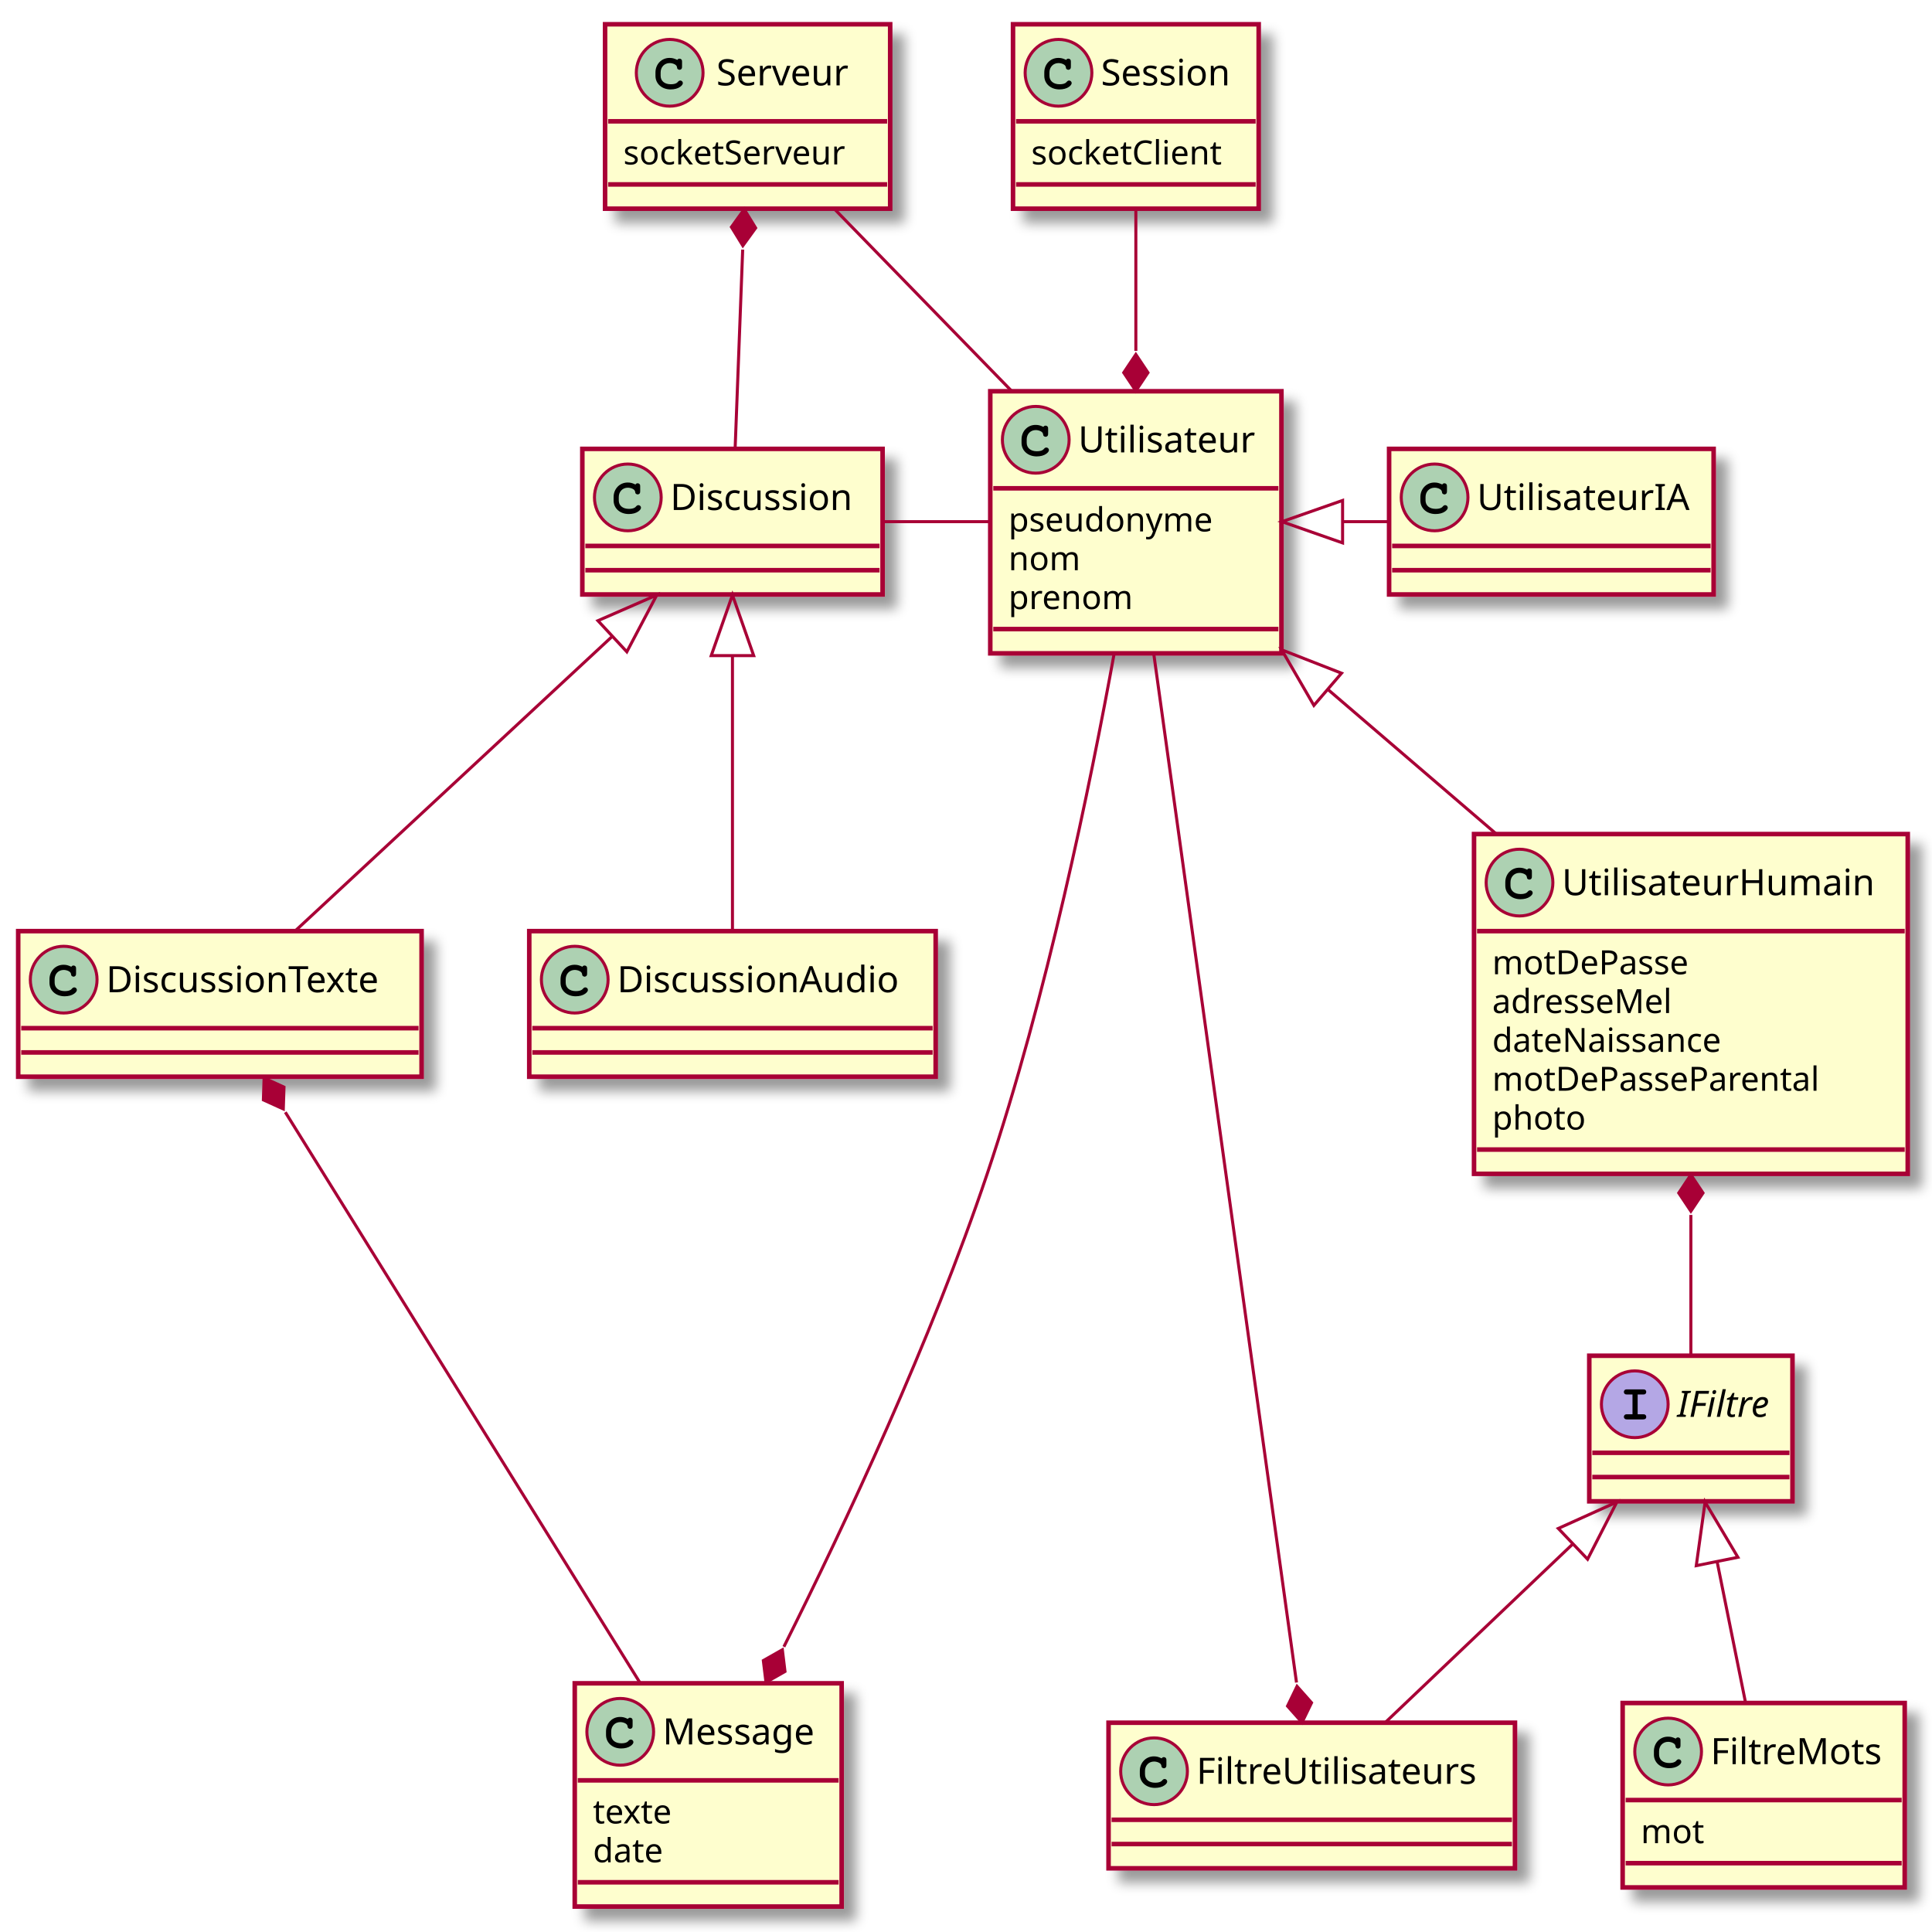
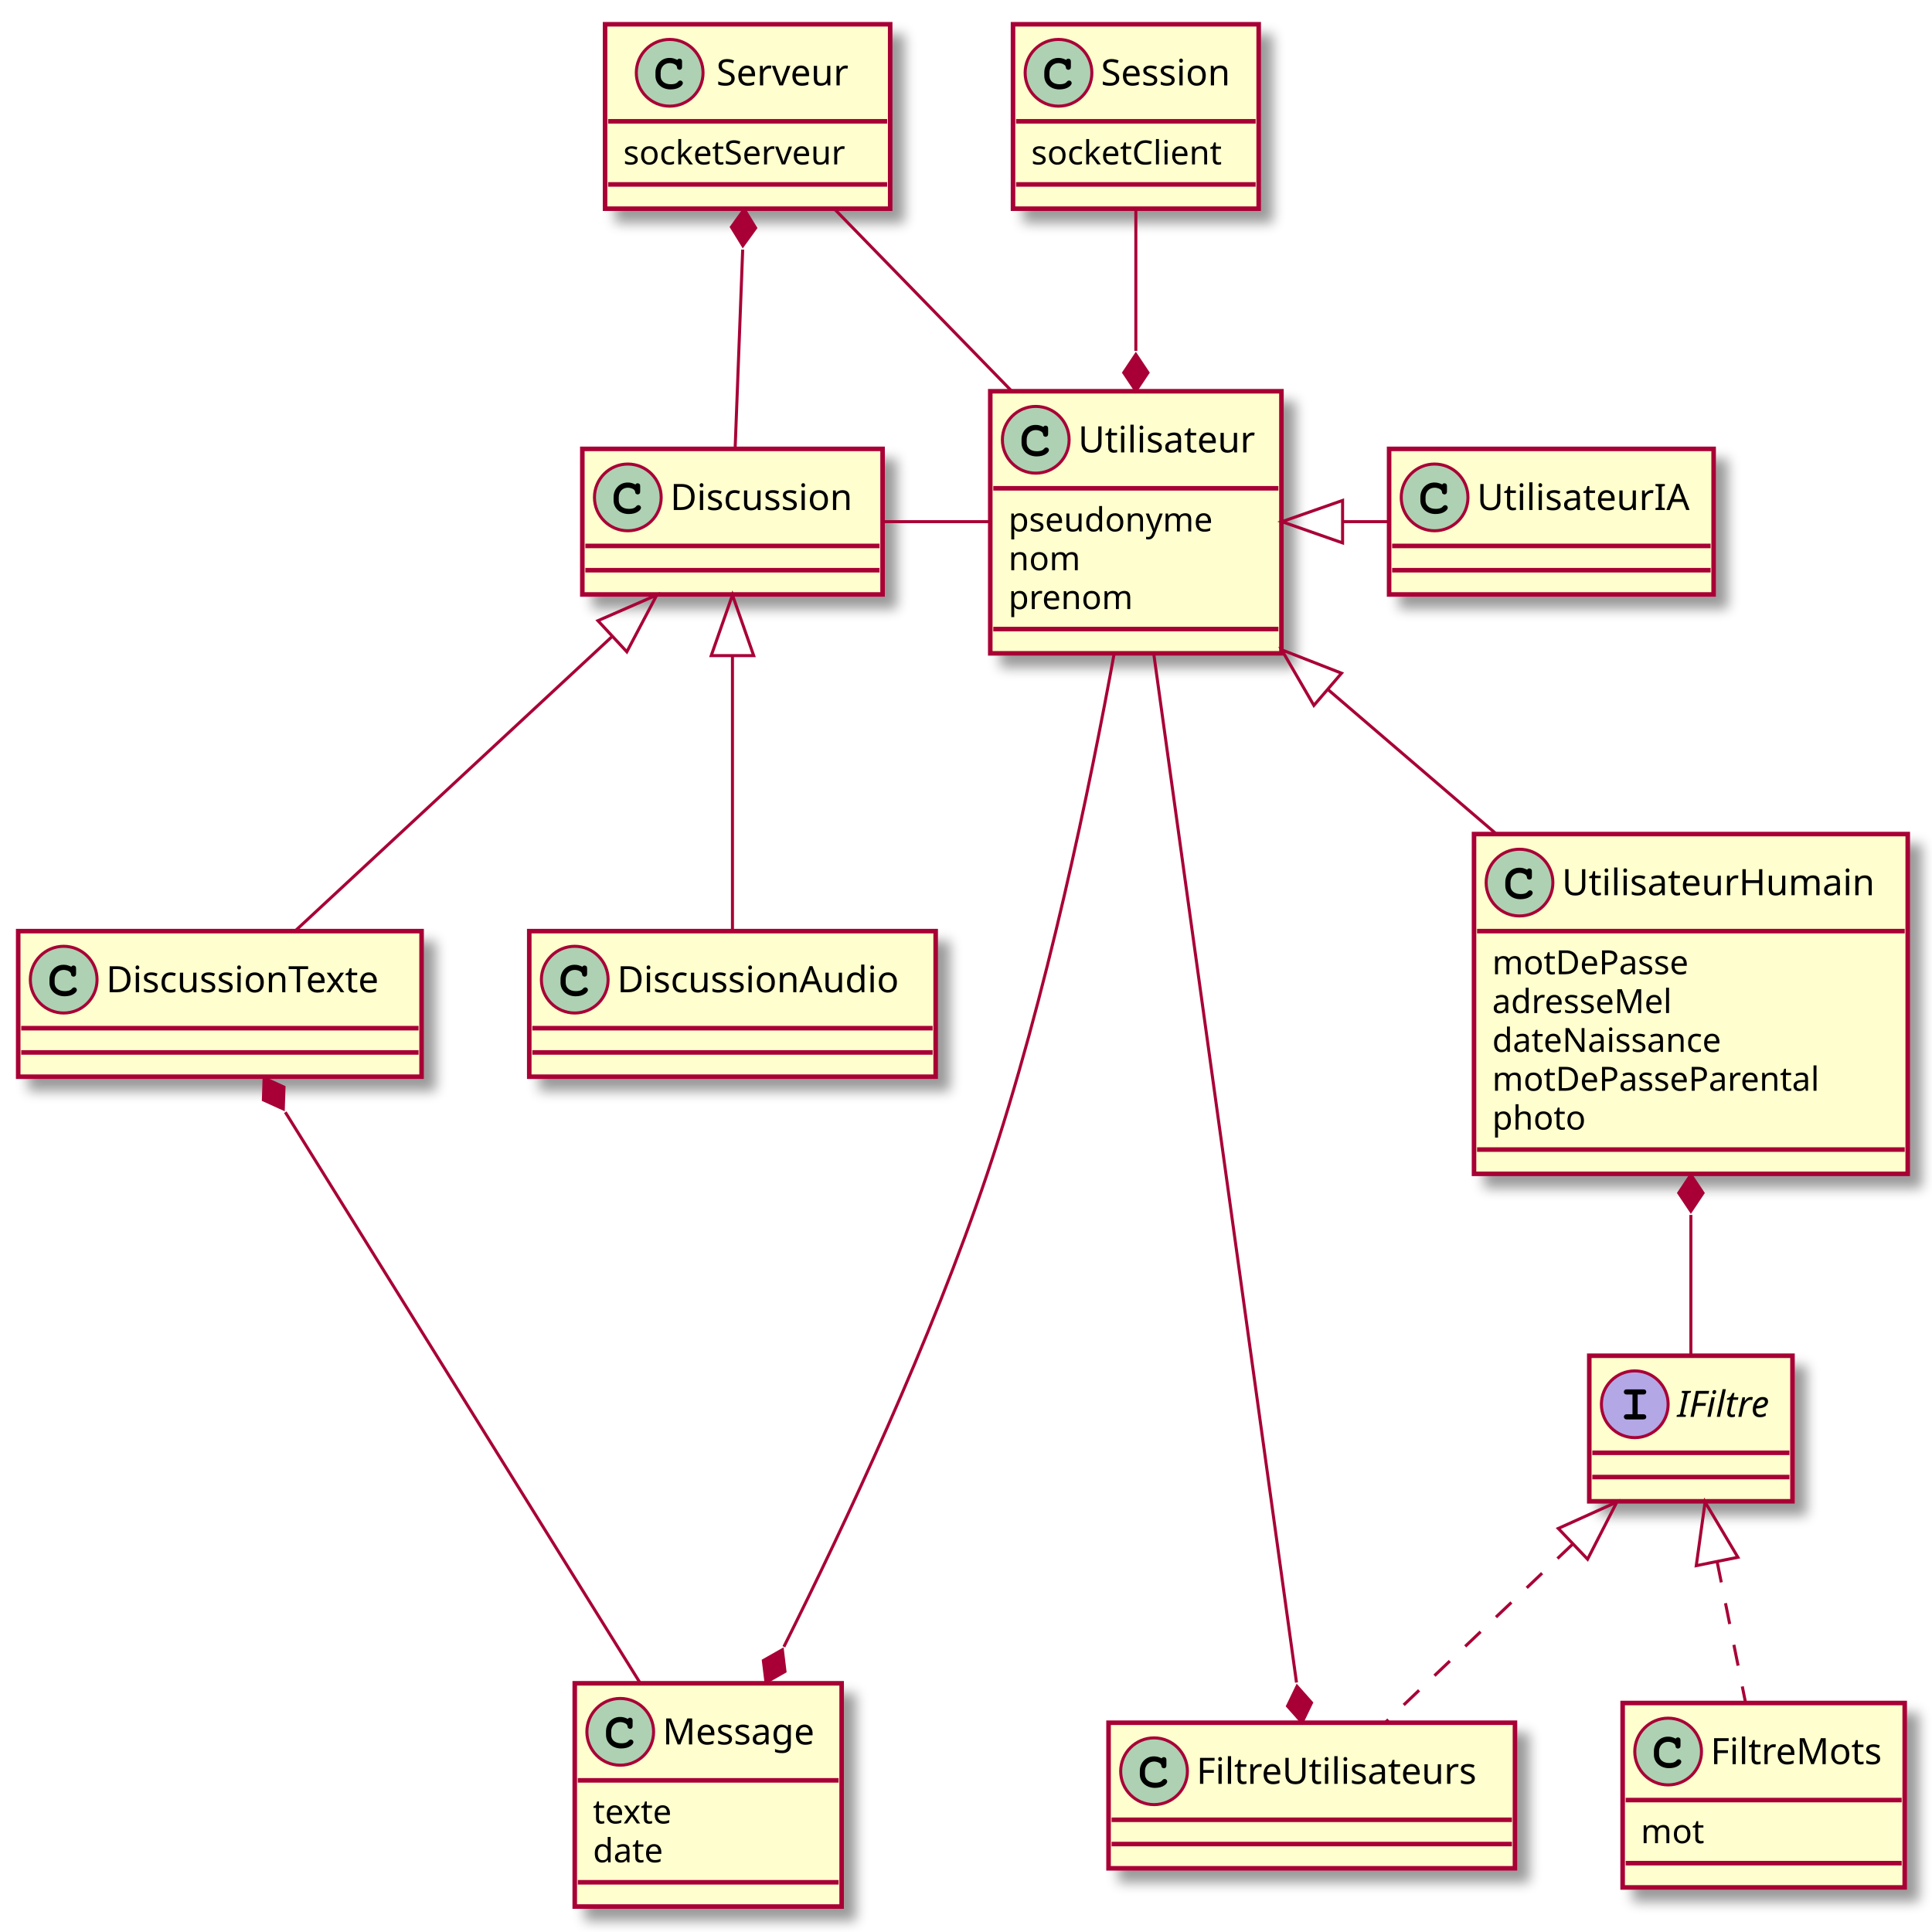
<svg xmlns="http://www.w3.org/2000/svg" contentScriptType="application/ecmascript" contentStyleType="text/css" height="637px" preserveAspectRatio="none" style="width:637px;height:637px;" version="1.1" viewBox="0 0 637 637" width="637px" zoomAndPan="magnify">
  <defs>
-     <filter height="300%" id="f5nbno1" width="300%" x="-1" y="-1">
+     <filter height="300%" id="fu86f4n" width="300%" x="-1" y="-1">
      <feGaussianBlur result="blurOut" stdDeviation="2.0" />
      <feColorMatrix in="blurOut" result="blurOut2" type="matrix" values="0 0 0 0 0 0 0 0 0 0 0 0 0 0 0 0 0 0 .4 0" />
      <feOffset dx="4.0" dy="4.0" in="blurOut2" result="blurOut3" />
      <feBlend in="SourceGraphic" in2="blurOut3" mode="normal" />
    </filter>
  </defs>
  <g>
-     <rect fill="#FEFECE" filter="url(#f5nbno1)" height="48" style="stroke: #A80036; stroke-width: 1.5;" width="67" x="524" y="447" />
+     <rect fill="#FEFECE" filter="url(#fu86f4n)" height="48" style="stroke: #A80036; stroke-width: 1.5;" width="67" x="524" y="447" />
    <ellipse cx="539" cy="463" fill="#B4A7E5" rx="11" ry="11" style="stroke: #A80036; stroke-width: 1.0;" />
    <path d="M539.953,459.781 L539.953,466.297 L541.672,466.297 C542.125,466.297 542.266,466.328 542.438,466.453 C542.672,466.625 542.781,466.875 542.781,467.156 C542.781,467.719 542.422,468 541.672,468 L536.531,468 C536.125,468 535.922,467.953 535.766,467.828 C535.547,467.672 535.406,467.406 535.406,467.156 C535.406,466.859 535.562,466.578 535.812,466.422 C535.969,466.312 536.094,466.297 536.531,466.297 L538.25,466.297 L538.25,459.781 L536.531,459.781 C536.109,459.781 535.922,459.75 535.766,459.641 C535.547,459.469 535.406,459.219 535.406,458.938 C535.406,458.656 535.562,458.359 535.812,458.203 C535.969,458.109 536.094,458.094 536.531,458.094 L541.672,458.094 C542.125,458.094 542.266,458.125 542.438,458.234 C542.672,458.406 542.781,458.672 542.781,458.938 C542.781,459.234 542.641,459.516 542.375,459.672 C542.25,459.75 542.062,459.781 541.672,459.781 Z " />
    <text fill="#000000" font-family="sans-serif" font-size="12" font-style="italic" lengthAdjust="spacingAndGlyphs" textLength="35" x="553" y="467.154">IFiltre</text>
    <line style="stroke: #A80036; stroke-width: 1.5;" x1="525" x2="590" y1="479" y2="479" />
    <line style="stroke: #A80036; stroke-width: 1.5;" x1="525" x2="590" y1="487" y2="487" />
-     <rect fill="#FEFECE" filter="url(#f5nbno1)" height="60.805" style="stroke: #A80036; stroke-width: 1.5;" width="93" x="535" y="561.5" />
+     <rect fill="#FEFECE" filter="url(#fu86f4n)" height="60.805" style="stroke: #A80036; stroke-width: 1.5;" width="93" x="535" y="561.5" />
    <ellipse cx="550" cy="577.5" fill="#ADD1B2" rx="11" ry="11" style="stroke: #A80036; stroke-width: 1.0;" />
    <path d="M552.344,573.172 L552.516,573.25 C552.734,572.938 552.938,572.844 553.234,572.844 C553.531,572.844 553.812,572.984 553.969,573.25 C554.062,573.406 554.078,573.531 554.078,573.969 L554.078,575.391 C554.078,575.812 554.047,576 553.938,576.156 C553.766,576.375 553.5,576.516 553.234,576.516 C553.016,576.516 552.781,576.406 552.641,576.266 C552.5,576.141 552.469,576.016 552.406,575.609 C552.312,575.203 552.141,574.984 551.656,574.703 C551.188,574.453 550.578,574.297 550,574.297 C548.266,574.297 547.016,575.609 547.016,577.391 L547.016,578.484 C547.016,580.188 548.312,581.281 550.359,581.281 C551.125,581.281 551.812,581.156 552.234,580.891 C552.422,580.797 552.422,580.797 552.875,580.312 C553.062,580.125 553.266,580.047 553.484,580.047 C553.953,580.047 554.344,580.438 554.344,580.891 C554.344,581.281 554.016,581.734 553.438,582.141 C552.688,582.688 551.531,582.984 550.312,582.984 C547.422,582.984 545.312,581.094 545.312,578.516 L545.312,577.391 C545.312,574.672 547.312,572.594 549.938,572.594 C550.812,572.594 551.406,572.734 552.344,573.172 Z " />
    <text fill="#000000" font-family="sans-serif" font-size="12" lengthAdjust="spacingAndGlyphs" textLength="61" x="564" y="581.654">FiltreMots</text>
    <line style="stroke: #A80036; stroke-width: 1.5;" x1="536" x2="627" y1="593.5" y2="593.5" />
    <text fill="#000000" font-family="sans-serif" font-size="11" lengthAdjust="spacingAndGlyphs" textLength="22" x="541" y="607.71">mot</text>
    <line style="stroke: #A80036; stroke-width: 1.5;" x1="536" x2="627" y1="614.305" y2="614.305" />
-     <rect fill="#FEFECE" filter="url(#f5nbno1)" height="48" style="stroke: #A80036; stroke-width: 1.5;" width="134" x="365.5" y="568" />
+     <rect fill="#FEFECE" filter="url(#fu86f4n)" height="48" style="stroke: #A80036; stroke-width: 1.5;" width="134" x="365.5" y="568" />
    <ellipse cx="380.5" cy="584" fill="#ADD1B2" rx="11" ry="11" style="stroke: #A80036; stroke-width: 1.0;" />
    <path d="M382.844,579.672 L383.016,579.75 C383.234,579.438 383.438,579.344 383.734,579.344 C384.031,579.344 384.312,579.484 384.469,579.75 C384.562,579.906 384.578,580.031 384.578,580.469 L384.578,581.891 C384.578,582.312 384.547,582.5 384.438,582.656 C384.266,582.875 384,583.016 383.734,583.016 C383.516,583.016 383.281,582.906 383.141,582.766 C383,582.641 382.969,582.516 382.906,582.109 C382.812,581.703 382.641,581.484 382.156,581.203 C381.688,580.953 381.078,580.797 380.5,580.797 C378.766,580.797 377.516,582.109 377.516,583.891 L377.516,584.984 C377.516,586.688 378.812,587.781 380.859,587.781 C381.625,587.781 382.312,587.656 382.734,587.391 C382.922,587.297 382.922,587.297 383.375,586.812 C383.562,586.625 383.766,586.547 383.984,586.547 C384.453,586.547 384.844,586.938 384.844,587.391 C384.844,587.781 384.516,588.234 383.938,588.641 C383.188,589.188 382.031,589.484 380.812,589.484 C377.922,589.484 375.812,587.594 375.812,585.016 L375.812,583.891 C375.812,581.172 377.812,579.094 380.438,579.094 C381.312,579.094 381.906,579.234 382.844,579.672 Z " />
    <text fill="#000000" font-family="sans-serif" font-size="12" lengthAdjust="spacingAndGlyphs" textLength="102" x="394.5" y="588.154">FiltreUtilisateurs</text>
    <line style="stroke: #A80036; stroke-width: 1.5;" x1="366.5" x2="498.5" y1="600" y2="600" />
    <line style="stroke: #A80036; stroke-width: 1.5;" x1="366.5" x2="498.5" y1="608" y2="608" />
-     <rect fill="#FEFECE" filter="url(#f5nbno1)" height="86.414" style="stroke: #A80036; stroke-width: 1.5;" width="96" x="326.5" y="129" />
+     <rect fill="#FEFECE" filter="url(#fu86f4n)" height="86.414" style="stroke: #A80036; stroke-width: 1.5;" width="96" x="326.5" y="129" />
    <ellipse cx="341.5" cy="145" fill="#ADD1B2" rx="11" ry="11" style="stroke: #A80036; stroke-width: 1.0;" />
    <path d="M343.844,140.672 L344.016,140.75 C344.234,140.438 344.438,140.344 344.734,140.344 C345.031,140.344 345.312,140.484 345.469,140.75 C345.562,140.906 345.578,141.031 345.578,141.469 L345.578,142.891 C345.578,143.312 345.547,143.5 345.438,143.656 C345.266,143.875 345,144.016 344.734,144.016 C344.516,144.016 344.281,143.906 344.141,143.766 C344,143.641 343.969,143.516 343.906,143.109 C343.812,142.703 343.641,142.484 343.156,142.203 C342.688,141.953 342.078,141.797 341.5,141.797 C339.766,141.797 338.516,143.109 338.516,144.891 L338.516,145.984 C338.516,147.688 339.812,148.781 341.859,148.781 C342.625,148.781 343.312,148.656 343.734,148.391 C343.922,148.297 343.922,148.297 344.375,147.812 C344.562,147.625 344.766,147.547 344.984,147.547 C345.453,147.547 345.844,147.938 345.844,148.391 C345.844,148.781 345.516,149.234 344.938,149.641 C344.188,150.188 343.031,150.484 341.812,150.484 C338.922,150.484 336.812,148.594 336.812,146.016 L336.812,144.891 C336.812,142.172 338.812,140.094 341.438,140.094 C342.312,140.094 342.906,140.234 343.844,140.672 Z " />
    <text fill="#000000" font-family="sans-serif" font-size="12" lengthAdjust="spacingAndGlyphs" textLength="64" x="355.5" y="149.154">Utilisateur</text>
    <line style="stroke: #A80036; stroke-width: 1.5;" x1="327.5" x2="421.5" y1="161" y2="161" />
    <text fill="#000000" font-family="sans-serif" font-size="11" lengthAdjust="spacingAndGlyphs" textLength="73" x="332.5" y="175.21">pseudonyme</text>
    <text fill="#000000" font-family="sans-serif" font-size="11" lengthAdjust="spacingAndGlyphs" textLength="25" x="332.5" y="188.015">nom</text>
    <text fill="#000000" font-family="sans-serif" font-size="11" lengthAdjust="spacingAndGlyphs" textLength="44" x="332.5" y="200.82">prenom</text>
    <line style="stroke: #A80036; stroke-width: 1.5;" x1="327.5" x2="421.5" y1="207.414" y2="207.414" />
-     <rect fill="#FEFECE" filter="url(#f5nbno1)" height="48" style="stroke: #A80036; stroke-width: 1.5;" width="107" x="458" y="148" />
+     <rect fill="#FEFECE" filter="url(#fu86f4n)" height="48" style="stroke: #A80036; stroke-width: 1.5;" width="107" x="458" y="148" />
    <ellipse cx="473" cy="164" fill="#ADD1B2" rx="11" ry="11" style="stroke: #A80036; stroke-width: 1.0;" />
    <path d="M475.344,159.672 L475.516,159.75 C475.734,159.438 475.938,159.344 476.234,159.344 C476.531,159.344 476.812,159.484 476.969,159.75 C477.062,159.906 477.078,160.031 477.078,160.469 L477.078,161.891 C477.078,162.312 477.047,162.5 476.938,162.656 C476.766,162.875 476.5,163.016 476.234,163.016 C476.016,163.016 475.781,162.906 475.641,162.766 C475.5,162.641 475.469,162.516 475.406,162.109 C475.312,161.703 475.141,161.484 474.656,161.203 C474.188,160.953 473.578,160.797 473,160.797 C471.266,160.797 470.016,162.109 470.016,163.891 L470.016,164.984 C470.016,166.688 471.312,167.781 473.359,167.781 C474.125,167.781 474.812,167.656 475.234,167.391 C475.422,167.297 475.422,167.297 475.875,166.812 C476.062,166.625 476.266,166.547 476.484,166.547 C476.953,166.547 477.344,166.938 477.344,167.391 C477.344,167.781 477.016,168.234 476.438,168.641 C475.688,169.188 474.531,169.484 473.312,169.484 C470.422,169.484 468.312,167.594 468.312,165.016 L468.312,163.891 C468.312,161.172 470.312,159.094 472.938,159.094 C473.812,159.094 474.406,159.234 475.344,159.672 Z " />
    <text fill="#000000" font-family="sans-serif" font-size="12" lengthAdjust="spacingAndGlyphs" textLength="75" x="487" y="168.154">UtilisateurIA</text>
    <line style="stroke: #A80036; stroke-width: 1.5;" x1="459" x2="564" y1="180" y2="180" />
    <line style="stroke: #A80036; stroke-width: 1.5;" x1="459" x2="564" y1="188" y2="188" />
-     <rect fill="#FEFECE" filter="url(#f5nbno1)" height="112.023" style="stroke: #A80036; stroke-width: 1.5;" width="143" x="486" y="275" />
+     <rect fill="#FEFECE" filter="url(#fu86f4n)" height="112.023" style="stroke: #A80036; stroke-width: 1.5;" width="143" x="486" y="275" />
    <ellipse cx="501" cy="291" fill="#ADD1B2" rx="11" ry="11" style="stroke: #A80036; stroke-width: 1.0;" />
    <path d="M503.344,286.672 L503.516,286.75 C503.734,286.438 503.938,286.344 504.234,286.344 C504.531,286.344 504.812,286.484 504.969,286.75 C505.062,286.906 505.078,287.031 505.078,287.469 L505.078,288.891 C505.078,289.312 505.047,289.5 504.938,289.656 C504.766,289.875 504.5,290.016 504.234,290.016 C504.016,290.016 503.781,289.906 503.641,289.766 C503.5,289.641 503.469,289.516 503.406,289.109 C503.312,288.703 503.141,288.484 502.656,288.203 C502.188,287.953 501.578,287.797 501,287.797 C499.266,287.797 498.016,289.109 498.016,290.891 L498.016,291.984 C498.016,293.688 499.312,294.781 501.359,294.781 C502.125,294.781 502.812,294.656 503.234,294.391 C503.422,294.297 503.422,294.297 503.875,293.812 C504.062,293.625 504.266,293.547 504.484,293.547 C504.953,293.547 505.344,293.938 505.344,294.391 C505.344,294.781 505.016,295.234 504.438,295.641 C503.688,296.188 502.531,296.484 501.312,296.484 C498.422,296.484 496.312,294.594 496.312,292.016 L496.312,290.891 C496.312,288.172 498.312,286.094 500.938,286.094 C501.812,286.094 502.406,286.234 503.344,286.672 Z " />
    <text fill="#000000" font-family="sans-serif" font-size="12" lengthAdjust="spacingAndGlyphs" textLength="111" x="515" y="295.154">UtilisateurHumain</text>
    <line style="stroke: #A80036; stroke-width: 1.5;" x1="487" x2="628" y1="307" y2="307" />
    <text fill="#000000" font-family="sans-serif" font-size="11" lengthAdjust="spacingAndGlyphs" textLength="72" x="492" y="321.21">motDePasse</text>
    <text fill="#000000" font-family="sans-serif" font-size="11" lengthAdjust="spacingAndGlyphs" textLength="66" x="492" y="334.015">adresseMel</text>
    <text fill="#000000" font-family="sans-serif" font-size="11" lengthAdjust="spacingAndGlyphs" textLength="84" x="492" y="346.82">dateNaissance</text>
    <text fill="#000000" font-family="sans-serif" font-size="11" lengthAdjust="spacingAndGlyphs" textLength="119" x="492" y="359.625">motDePasseParental</text>
    <text fill="#000000" font-family="sans-serif" font-size="11" lengthAdjust="spacingAndGlyphs" textLength="32" x="492" y="372.429">photo</text>
    <line style="stroke: #A80036; stroke-width: 1.5;" x1="487" x2="628" y1="379.023" y2="379.023" />
-     <rect fill="#FEFECE" filter="url(#f5nbno1)" height="60.805" style="stroke: #A80036; stroke-width: 1.5;" width="81" x="334" y="8" />
+     <rect fill="#FEFECE" filter="url(#fu86f4n)" height="60.805" style="stroke: #A80036; stroke-width: 1.5;" width="81" x="334" y="8" />
    <ellipse cx="349" cy="24" fill="#ADD1B2" rx="11" ry="11" style="stroke: #A80036; stroke-width: 1.0;" />
    <path d="M351.344,19.672 L351.516,19.75 C351.734,19.438 351.938,19.344 352.234,19.344 C352.531,19.344 352.812,19.484 352.969,19.75 C353.062,19.906 353.078,20.031 353.078,20.469 L353.078,21.891 C353.078,22.312 353.047,22.5 352.938,22.656 C352.766,22.875 352.5,23.016 352.234,23.016 C352.016,23.016 351.781,22.906 351.641,22.766 C351.5,22.641 351.469,22.516 351.406,22.109 C351.312,21.703 351.141,21.484 350.656,21.203 C350.188,20.953 349.578,20.797 349,20.797 C347.266,20.797 346.016,22.109 346.016,23.891 L346.016,24.984 C346.016,26.688 347.312,27.781 349.359,27.781 C350.125,27.781 350.812,27.656 351.234,27.391 C351.422,27.297 351.422,27.297 351.875,26.812 C352.062,26.625 352.266,26.547 352.484,26.547 C352.953,26.547 353.344,26.938 353.344,27.391 C353.344,27.781 353.016,28.234 352.438,28.641 C351.688,29.188 350.531,29.484 349.312,29.484 C346.422,29.484 344.312,27.594 344.312,25.016 L344.312,23.891 C344.312,21.172 346.312,19.094 348.938,19.094 C349.812,19.094 350.406,19.234 351.344,19.672 Z " />
    <text fill="#000000" font-family="sans-serif" font-size="12" lengthAdjust="spacingAndGlyphs" textLength="49" x="363" y="28.154">Session</text>
    <line style="stroke: #A80036; stroke-width: 1.5;" x1="335" x2="414" y1="40" y2="40" />
    <text fill="#000000" font-family="sans-serif" font-size="11" lengthAdjust="spacingAndGlyphs" textLength="69" x="340" y="54.21">socketClient</text>
    <line style="stroke: #A80036; stroke-width: 1.5;" x1="335" x2="414" y1="60.805" y2="60.805" />
-     <rect fill="#FEFECE" filter="url(#f5nbno1)" height="48" style="stroke: #A80036; stroke-width: 1.5;" width="99" x="192" y="148" />
+     <rect fill="#FEFECE" filter="url(#fu86f4n)" height="48" style="stroke: #A80036; stroke-width: 1.5;" width="99" x="192" y="148" />
    <ellipse cx="207" cy="164" fill="#ADD1B2" rx="11" ry="11" style="stroke: #A80036; stroke-width: 1.0;" />
    <path d="M209.344,159.672 L209.516,159.75 C209.734,159.438 209.938,159.344 210.234,159.344 C210.531,159.344 210.812,159.484 210.969,159.75 C211.062,159.906 211.078,160.031 211.078,160.469 L211.078,161.891 C211.078,162.312 211.047,162.5 210.938,162.656 C210.766,162.875 210.5,163.016 210.234,163.016 C210.016,163.016 209.781,162.906 209.641,162.766 C209.5,162.641 209.469,162.516 209.406,162.109 C209.312,161.703 209.141,161.484 208.656,161.203 C208.188,160.953 207.578,160.797 207,160.797 C205.266,160.797 204.016,162.109 204.016,163.891 L204.016,164.984 C204.016,166.688 205.312,167.781 207.359,167.781 C208.125,167.781 208.812,167.656 209.234,167.391 C209.422,167.297 209.422,167.297 209.875,166.812 C210.062,166.625 210.266,166.547 210.484,166.547 C210.953,166.547 211.344,166.938 211.344,167.391 C211.344,167.781 211.016,168.234 210.438,168.641 C209.688,169.188 208.531,169.484 207.312,169.484 C204.422,169.484 202.312,167.594 202.312,165.016 L202.312,163.891 C202.312,161.172 204.312,159.094 206.938,159.094 C207.812,159.094 208.406,159.234 209.344,159.672 Z " />
    <text fill="#000000" font-family="sans-serif" font-size="12" lengthAdjust="spacingAndGlyphs" textLength="67" x="221" y="168.154">Discussion</text>
    <line style="stroke: #A80036; stroke-width: 1.5;" x1="193" x2="290" y1="180" y2="180" />
    <line style="stroke: #A80036; stroke-width: 1.5;" x1="193" x2="290" y1="188" y2="188" />
-     <rect fill="#FEFECE" filter="url(#f5nbno1)" height="73.609" style="stroke: #A80036; stroke-width: 1.5;" width="88" x="189.5" y="555" />
+     <rect fill="#FEFECE" filter="url(#fu86f4n)" height="73.609" style="stroke: #A80036; stroke-width: 1.5;" width="88" x="189.5" y="555" />
    <ellipse cx="204.5" cy="571" fill="#ADD1B2" rx="11" ry="11" style="stroke: #A80036; stroke-width: 1.0;" />
    <path d="M206.844,566.672 L207.016,566.75 C207.234,566.438 207.438,566.344 207.734,566.344 C208.031,566.344 208.312,566.484 208.469,566.75 C208.562,566.906 208.578,567.031 208.578,567.469 L208.578,568.891 C208.578,569.312 208.547,569.5 208.438,569.656 C208.266,569.875 208,570.016 207.734,570.016 C207.516,570.016 207.281,569.906 207.141,569.766 C207,569.641 206.969,569.516 206.906,569.109 C206.812,568.703 206.641,568.484 206.156,568.203 C205.688,567.953 205.078,567.797 204.5,567.797 C202.766,567.797 201.516,569.109 201.516,570.891 L201.516,571.984 C201.516,573.688 202.812,574.781 204.859,574.781 C205.625,574.781 206.312,574.656 206.734,574.391 C206.922,574.297 206.922,574.297 207.375,573.812 C207.562,573.625 207.766,573.547 207.984,573.547 C208.453,573.547 208.844,573.938 208.844,574.391 C208.844,574.781 208.516,575.234 207.938,575.641 C207.188,576.188 206.031,576.484 204.812,576.484 C201.922,576.484 199.812,574.594 199.812,572.016 L199.812,570.891 C199.812,568.172 201.812,566.094 204.438,566.094 C205.312,566.094 205.906,566.234 206.844,566.672 Z " />
    <text fill="#000000" font-family="sans-serif" font-size="12" lengthAdjust="spacingAndGlyphs" textLength="56" x="218.5" y="575.154">Message</text>
    <line style="stroke: #A80036; stroke-width: 1.5;" x1="190.5" x2="276.5" y1="587" y2="587" />
    <text fill="#000000" font-family="sans-serif" font-size="11" lengthAdjust="spacingAndGlyphs" textLength="28" x="195.5" y="601.21">texte</text>
    <text fill="#000000" font-family="sans-serif" font-size="11" lengthAdjust="spacingAndGlyphs" textLength="25" x="195.5" y="614.015">date</text>
    <line style="stroke: #A80036; stroke-width: 1.5;" x1="190.5" x2="276.5" y1="620.609" y2="620.609" />
-     <rect fill="#FEFECE" filter="url(#f5nbno1)" height="48" style="stroke: #A80036; stroke-width: 1.5;" width="133" x="6" y="307" />
+     <rect fill="#FEFECE" filter="url(#fu86f4n)" height="48" style="stroke: #A80036; stroke-width: 1.5;" width="133" x="6" y="307" />
    <ellipse cx="21" cy="323" fill="#ADD1B2" rx="11" ry="11" style="stroke: #A80036; stroke-width: 1.0;" />
    <path d="M23.344,318.672 L23.516,318.75 C23.734,318.438 23.938,318.344 24.234,318.344 C24.531,318.344 24.812,318.484 24.969,318.75 C25.062,318.906 25.078,319.031 25.078,319.469 L25.078,320.891 C25.078,321.312 25.047,321.5 24.938,321.656 C24.766,321.875 24.5,322.016 24.234,322.016 C24.016,322.016 23.781,321.906 23.641,321.766 C23.5,321.641 23.469,321.516 23.406,321.109 C23.312,320.703 23.141,320.484 22.656,320.203 C22.188,319.953 21.578,319.797 21,319.797 C19.266,319.797 18.016,321.109 18.016,322.891 L18.016,323.984 C18.016,325.688 19.312,326.781 21.359,326.781 C22.125,326.781 22.812,326.656 23.234,326.391 C23.422,326.297 23.422,326.297 23.875,325.812 C24.062,325.625 24.266,325.547 24.484,325.547 C24.953,325.547 25.344,325.938 25.344,326.391 C25.344,326.781 25.016,327.234 24.438,327.641 C23.688,328.188 22.531,328.484 21.312,328.484 C18.422,328.484 16.312,326.594 16.312,324.016 L16.312,322.891 C16.312,320.172 18.312,318.094 20.938,318.094 C21.812,318.094 22.406,318.234 23.344,318.672 Z " />
    <text fill="#000000" font-family="sans-serif" font-size="12" lengthAdjust="spacingAndGlyphs" textLength="101" x="35" y="327.154">DiscussionTexte</text>
    <line style="stroke: #A80036; stroke-width: 1.5;" x1="7" x2="138" y1="339" y2="339" />
    <line style="stroke: #A80036; stroke-width: 1.5;" x1="7" x2="138" y1="347" y2="347" />
-     <rect fill="#FEFECE" filter="url(#f5nbno1)" height="48" style="stroke: #A80036; stroke-width: 1.5;" width="134" x="174.5" y="307" />
+     <rect fill="#FEFECE" filter="url(#fu86f4n)" height="48" style="stroke: #A80036; stroke-width: 1.5;" width="134" x="174.5" y="307" />
    <ellipse cx="189.5" cy="323" fill="#ADD1B2" rx="11" ry="11" style="stroke: #A80036; stroke-width: 1.0;" />
    <path d="M191.844,318.672 L192.016,318.75 C192.234,318.438 192.438,318.344 192.734,318.344 C193.031,318.344 193.312,318.484 193.469,318.75 C193.562,318.906 193.578,319.031 193.578,319.469 L193.578,320.891 C193.578,321.312 193.547,321.5 193.438,321.656 C193.266,321.875 193,322.016 192.734,322.016 C192.516,322.016 192.281,321.906 192.141,321.766 C192,321.641 191.969,321.516 191.906,321.109 C191.812,320.703 191.641,320.484 191.156,320.203 C190.688,319.953 190.078,319.797 189.5,319.797 C187.766,319.797 186.516,321.109 186.516,322.891 L186.516,323.984 C186.516,325.688 187.812,326.781 189.859,326.781 C190.625,326.781 191.312,326.656 191.734,326.391 C191.922,326.297 191.922,326.297 192.375,325.812 C192.562,325.625 192.766,325.547 192.984,325.547 C193.453,325.547 193.844,325.938 193.844,326.391 C193.844,326.781 193.516,327.234 192.938,327.641 C192.188,328.188 191.031,328.484 189.812,328.484 C186.922,328.484 184.812,326.594 184.812,324.016 L184.812,322.891 C184.812,320.172 186.812,318.094 189.438,318.094 C190.312,318.094 190.906,318.234 191.844,318.672 Z " />
    <text fill="#000000" font-family="sans-serif" font-size="12" lengthAdjust="spacingAndGlyphs" textLength="102" x="203.5" y="327.154">DiscussionAudio</text>
    <line style="stroke: #A80036; stroke-width: 1.5;" x1="175.5" x2="307.5" y1="339" y2="339" />
    <line style="stroke: #A80036; stroke-width: 1.5;" x1="175.5" x2="307.5" y1="347" y2="347" />
-     <rect fill="#FEFECE" filter="url(#f5nbno1)" height="60.805" style="stroke: #A80036; stroke-width: 1.5;" width="94" x="199.5" y="8" />
+     <rect fill="#FEFECE" filter="url(#fu86f4n)" height="60.805" style="stroke: #A80036; stroke-width: 1.5;" width="94" x="199.5" y="8" />
    <ellipse cx="220.8" cy="24" fill="#ADD1B2" rx="11" ry="11" style="stroke: #A80036; stroke-width: 1.0;" />
    <path d="M223.144,19.672 L223.316,19.75 C223.534,19.438 223.738,19.344 224.034,19.344 C224.331,19.344 224.613,19.484 224.769,19.75 C224.863,19.906 224.878,20.031 224.878,20.469 L224.878,21.891 C224.878,22.312 224.847,22.5 224.738,22.656 C224.566,22.875 224.3,23.016 224.034,23.016 C223.816,23.016 223.581,22.906 223.441,22.766 C223.3,22.641 223.269,22.516 223.206,22.109 C223.113,21.703 222.941,21.484 222.456,21.203 C221.988,20.953 221.378,20.797 220.8,20.797 C219.066,20.797 217.816,22.109 217.816,23.891 L217.816,24.984 C217.816,26.688 219.113,27.781 221.159,27.781 C221.925,27.781 222.613,27.656 223.034,27.391 C223.222,27.297 223.222,27.297 223.675,26.812 C223.863,26.625 224.066,26.547 224.284,26.547 C224.753,26.547 225.144,26.938 225.144,27.391 C225.144,27.781 224.816,28.234 224.238,28.641 C223.488,29.188 222.331,29.484 221.113,29.484 C218.222,29.484 216.113,27.594 216.113,25.016 L216.113,23.891 C216.113,21.172 218.113,19.094 220.738,19.094 C221.613,19.094 222.206,19.234 223.144,19.672 Z " />
    <text fill="#000000" font-family="sans-serif" font-size="12" lengthAdjust="spacingAndGlyphs" textLength="48" x="236.2" y="28.154">Serveur</text>
    <line style="stroke: #A80036; stroke-width: 1.5;" x1="200.5" x2="292.5" y1="40" y2="40" />
    <text fill="#000000" font-family="sans-serif" font-size="11" lengthAdjust="spacingAndGlyphs" textLength="82" x="205.5" y="54.21">socketServeur</text>
    <line style="stroke: #A80036; stroke-width: 1.5;" x1="200.5" x2="292.5" y1="60.805" y2="60.805" />
    <path d="M557.5,400.586 C557.5,417.209 557.5,433.865 557.5,446.693 " fill="none" style="stroke: #A80036; stroke-width: 1.0;" />
    <polygon fill="#A80036" points="557.5,387.335,553.5,393.335,557.5,399.335,561.5,393.335,557.5,387.335" style="stroke: #A80036; stroke-width: 1.0;" />
-     <path d="M566.146,514.867 C569.265,530.332 572.712,547.427 575.549,561.494 " fill="none" style="stroke: #A80036; stroke-width: 1.0;" />
+     <path d="M566.146,514.867 C569.265,530.332 572.712,547.427 575.549,561.494 " fill="none" style="stroke: #A80036; stroke-width: 1.0; stroke-dasharray: 7.0,7.0;" />
    <polygon fill="none" points="559.277,516.216,562.184,495.227,573,513.448,559.277,516.216" style="stroke: #A80036; stroke-width: 1.0;" />
-     <path d="M518.588,509.044 C498.404,528.26 474.373,551.137 456.836,567.832 " fill="none" style="stroke: #A80036; stroke-width: 1.0;" />
+     <path d="M518.588,509.044 C498.404,528.26 474.373,551.137 456.836,567.832 " fill="none" style="stroke: #A80036; stroke-width: 1.0; stroke-dasharray: 7.0,7.0;" />
    <polygon fill="none" points="513.79,503.947,533.102,495.227,523.443,514.087,513.79,503.947" style="stroke: #A80036; stroke-width: 1.0;" />
    <path d="M374.5,69.011 C374.5,82.795 374.5,99.67 374.5,115.694 " fill="none" style="stroke: #A80036; stroke-width: 1.0;" />
    <polygon fill="#A80036" points="374.5,128.869,378.5,122.869,374.5,116.869,370.5,122.869,374.5,128.869" style="stroke: #A80036; stroke-width: 1.0;" />
    <path d="M380.381,215.38 C391.795,297.641 416.768,477.623 427.469,554.745 " fill="none" style="stroke: #A80036; stroke-width: 1.0;" />
    <polygon fill="#A80036" points="429.295,567.902,432.432,561.409,427.646,556.016,424.508,562.509,429.295,567.902" style="stroke: #A80036; stroke-width: 1.0;" />
    <path d="M442.927,172 C447.855,172 452.784,172 457.713,172 " fill="none" style="stroke: #A80036; stroke-width: 1.0;" />
    <polygon fill="none" points="442.664,179,422.664,172,442.664,165,442.664,179" style="stroke: #A80036; stroke-width: 1.0;" />
    <path d="M437.833,227.335 C455.746,242.703 475.254,259.44 493.222,274.855 " fill="none" style="stroke: #A80036; stroke-width: 1.0;" />
    <polygon fill="none" points="433.202,232.585,422.581,214.25,442.318,221.96,433.202,232.585" style="stroke: #A80036; stroke-width: 1.0;" />
    <path d="M201.795,209.886 C169.429,239.954 124.729,281.479 97.263,306.995 " fill="none" style="stroke: #A80036; stroke-width: 1.0;" />
    <polygon fill="none" points="197.146,204.65,216.563,196.166,206.675,214.907,197.146,204.65" style="stroke: #A80036; stroke-width: 1.0;" />
    <path d="M241.5,216.187 C241.5,245.542 241.5,283.219 241.5,306.995 " fill="none" style="stroke: #A80036; stroke-width: 1.0;" />
    <polygon fill="none" points="234.5,216.166,241.5,196.166,248.5,216.166,234.5,216.166" style="stroke: #A80036; stroke-width: 1.0;" />
    <path d="M291.115,172 C302.841,172 314.567,172 326.293,172 " fill="none" style="stroke: #A80036; stroke-width: 1.0;" />
    <path d="M94.073,366.705 C124.546,415.725 179.927,504.817 210.931,554.693 " fill="none" style="stroke: #A80036; stroke-width: 1.0;" />
    <polygon fill="#A80036" points="87.072,355.441,86.842,362.648,93.407,365.632,93.636,358.425,87.072,355.441" style="stroke: #A80036; stroke-width: 1.0;" />
    <path d="M367.419,215.102 C359.485,258.757 345.119,328.656 325.5,387 C307,442.017 278.76,502.297 258.448,542.96 " fill="none" style="stroke: #A80036; stroke-width: 1.0;" />
    <polygon fill="#A80036" points="252.551,554.663,258.823,551.105,257.952,543.947,251.679,547.505,252.551,554.663" style="stroke: #A80036; stroke-width: 1.0;" />
    <path d="M275.226,69.011 C292.4,86.655 314.502,109.361 333.49,128.869 " fill="none" style="stroke: #A80036; stroke-width: 1.0;" />
    <path d="M244.873,82.292 C244.046,104.04 243.073,129.619 242.386,147.707 " fill="none" style="stroke: #A80036; stroke-width: 1.0;" />
    <polygon fill="#A80036" points="245.378,69.011,241.153,74.855,244.922,81.002,249.147,75.159,245.378,69.011" style="stroke: #A80036; stroke-width: 1.0;" />
  </g>
</svg>
